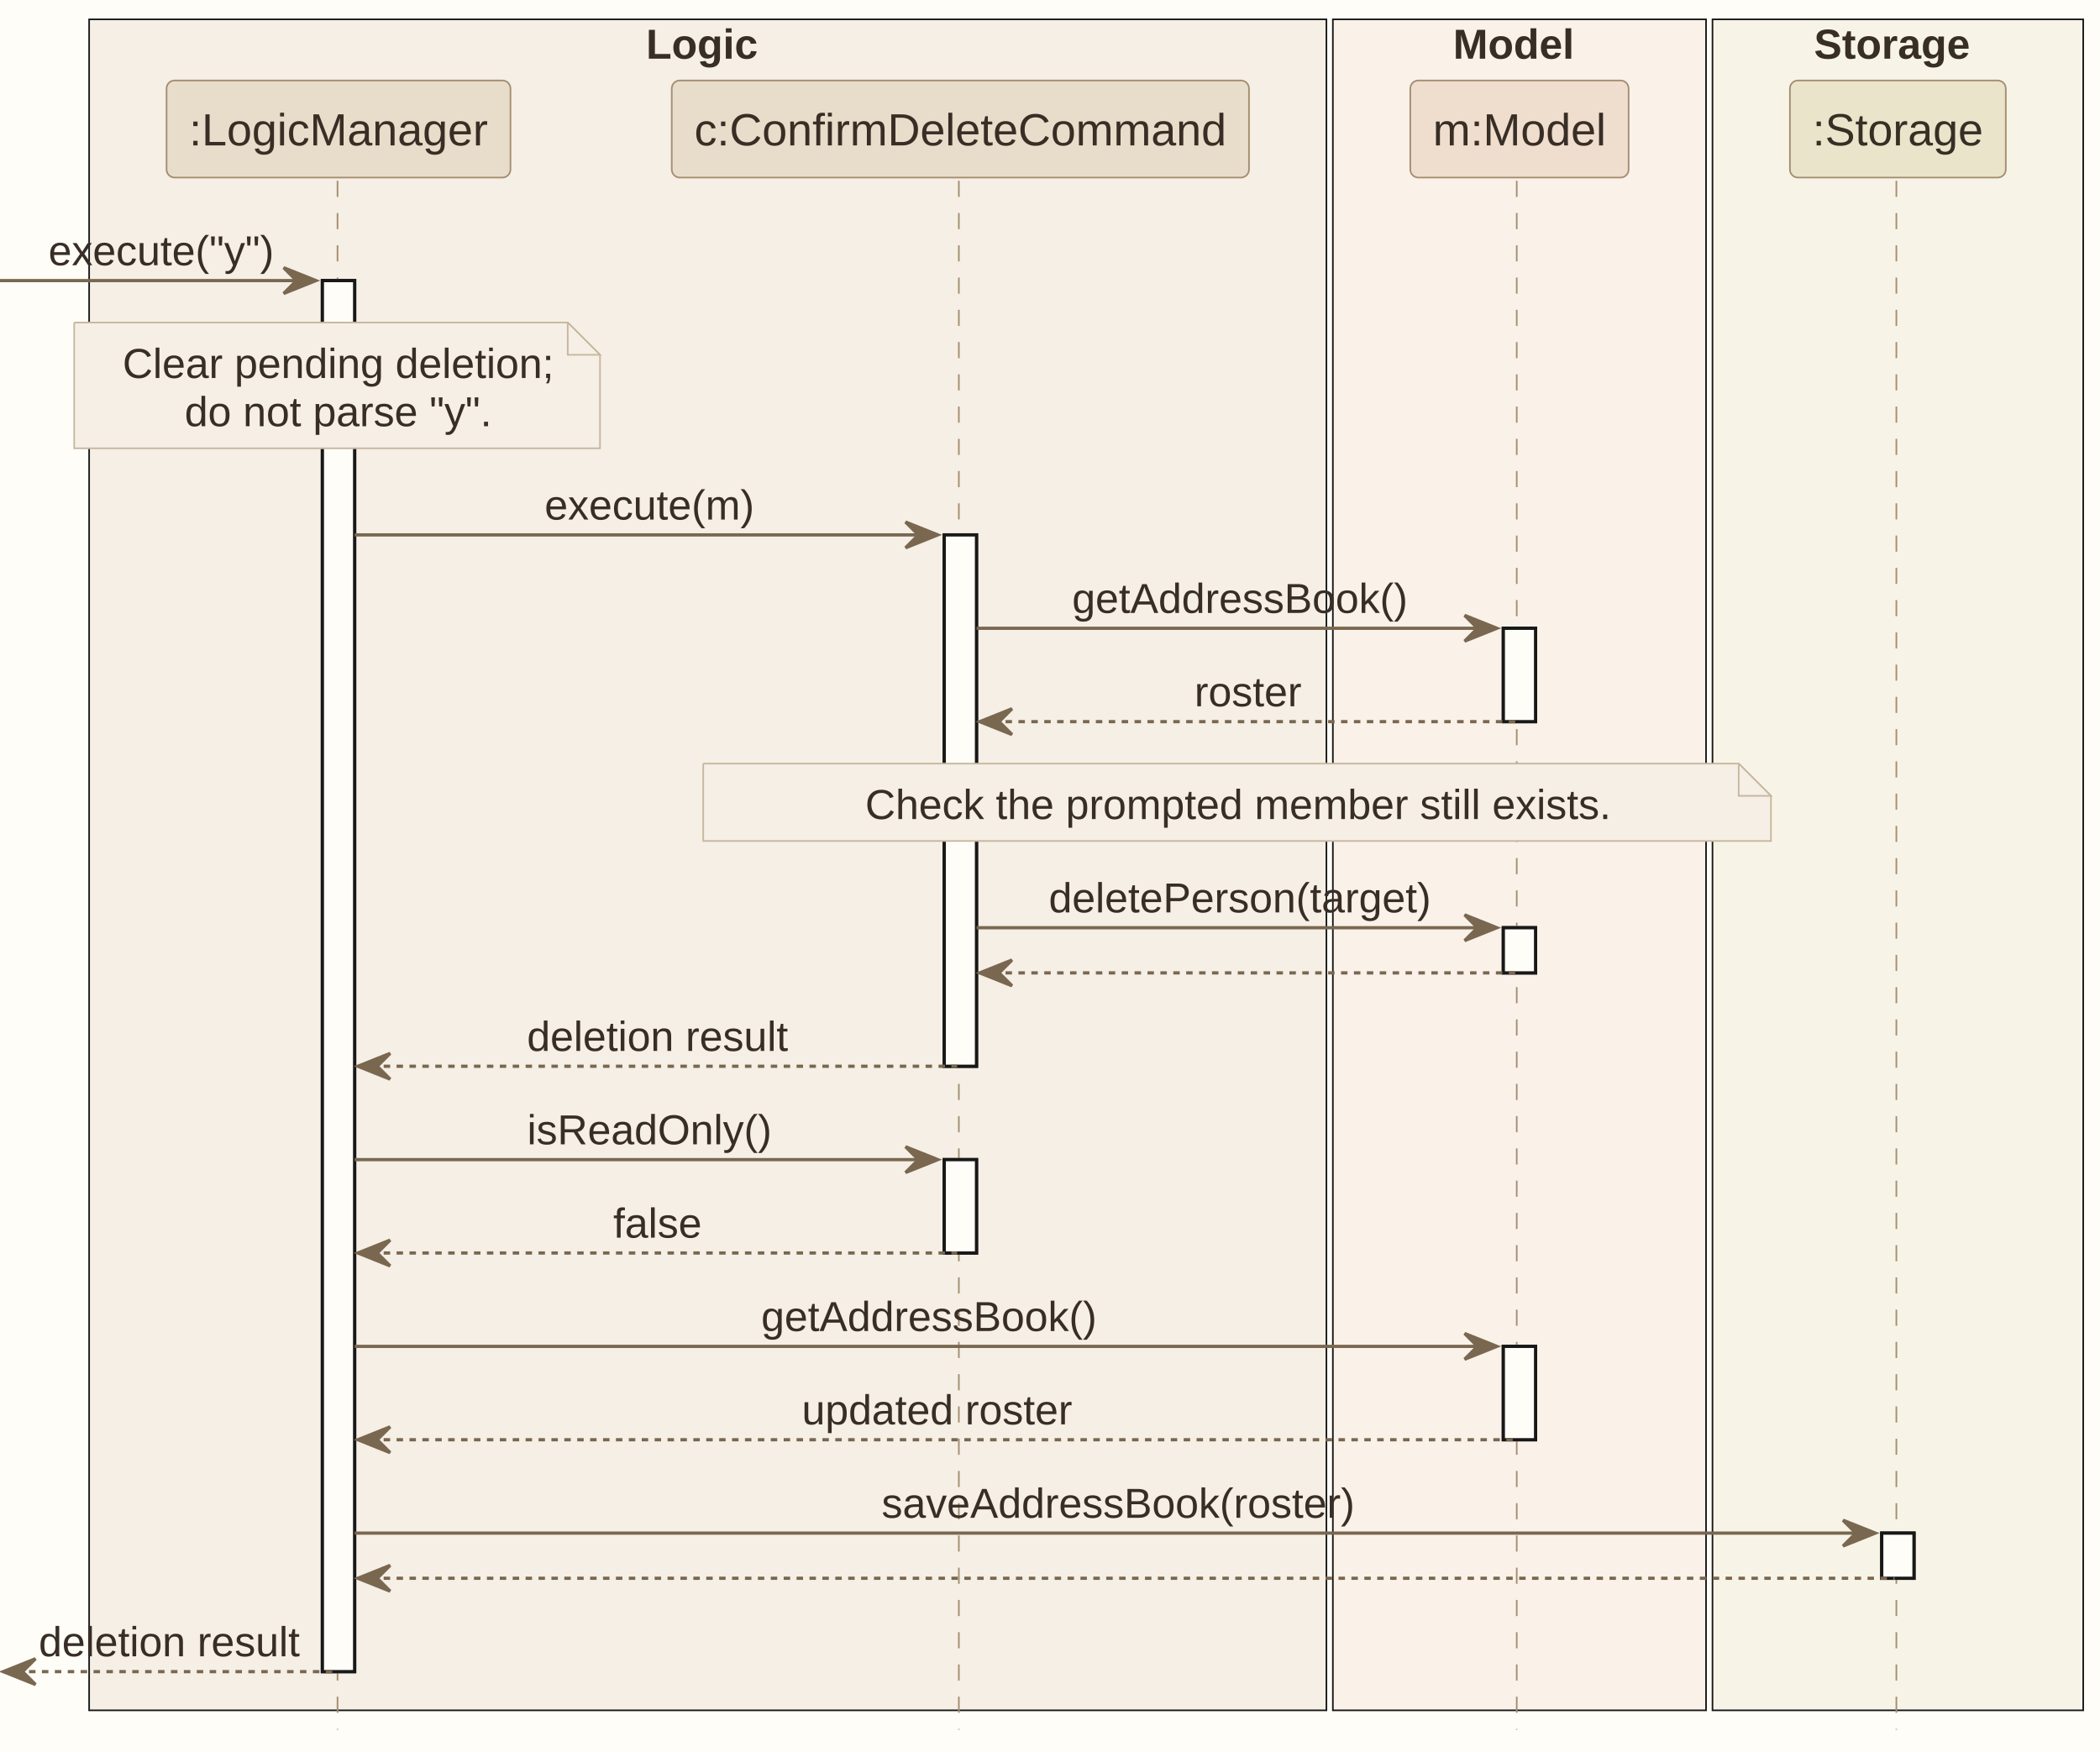
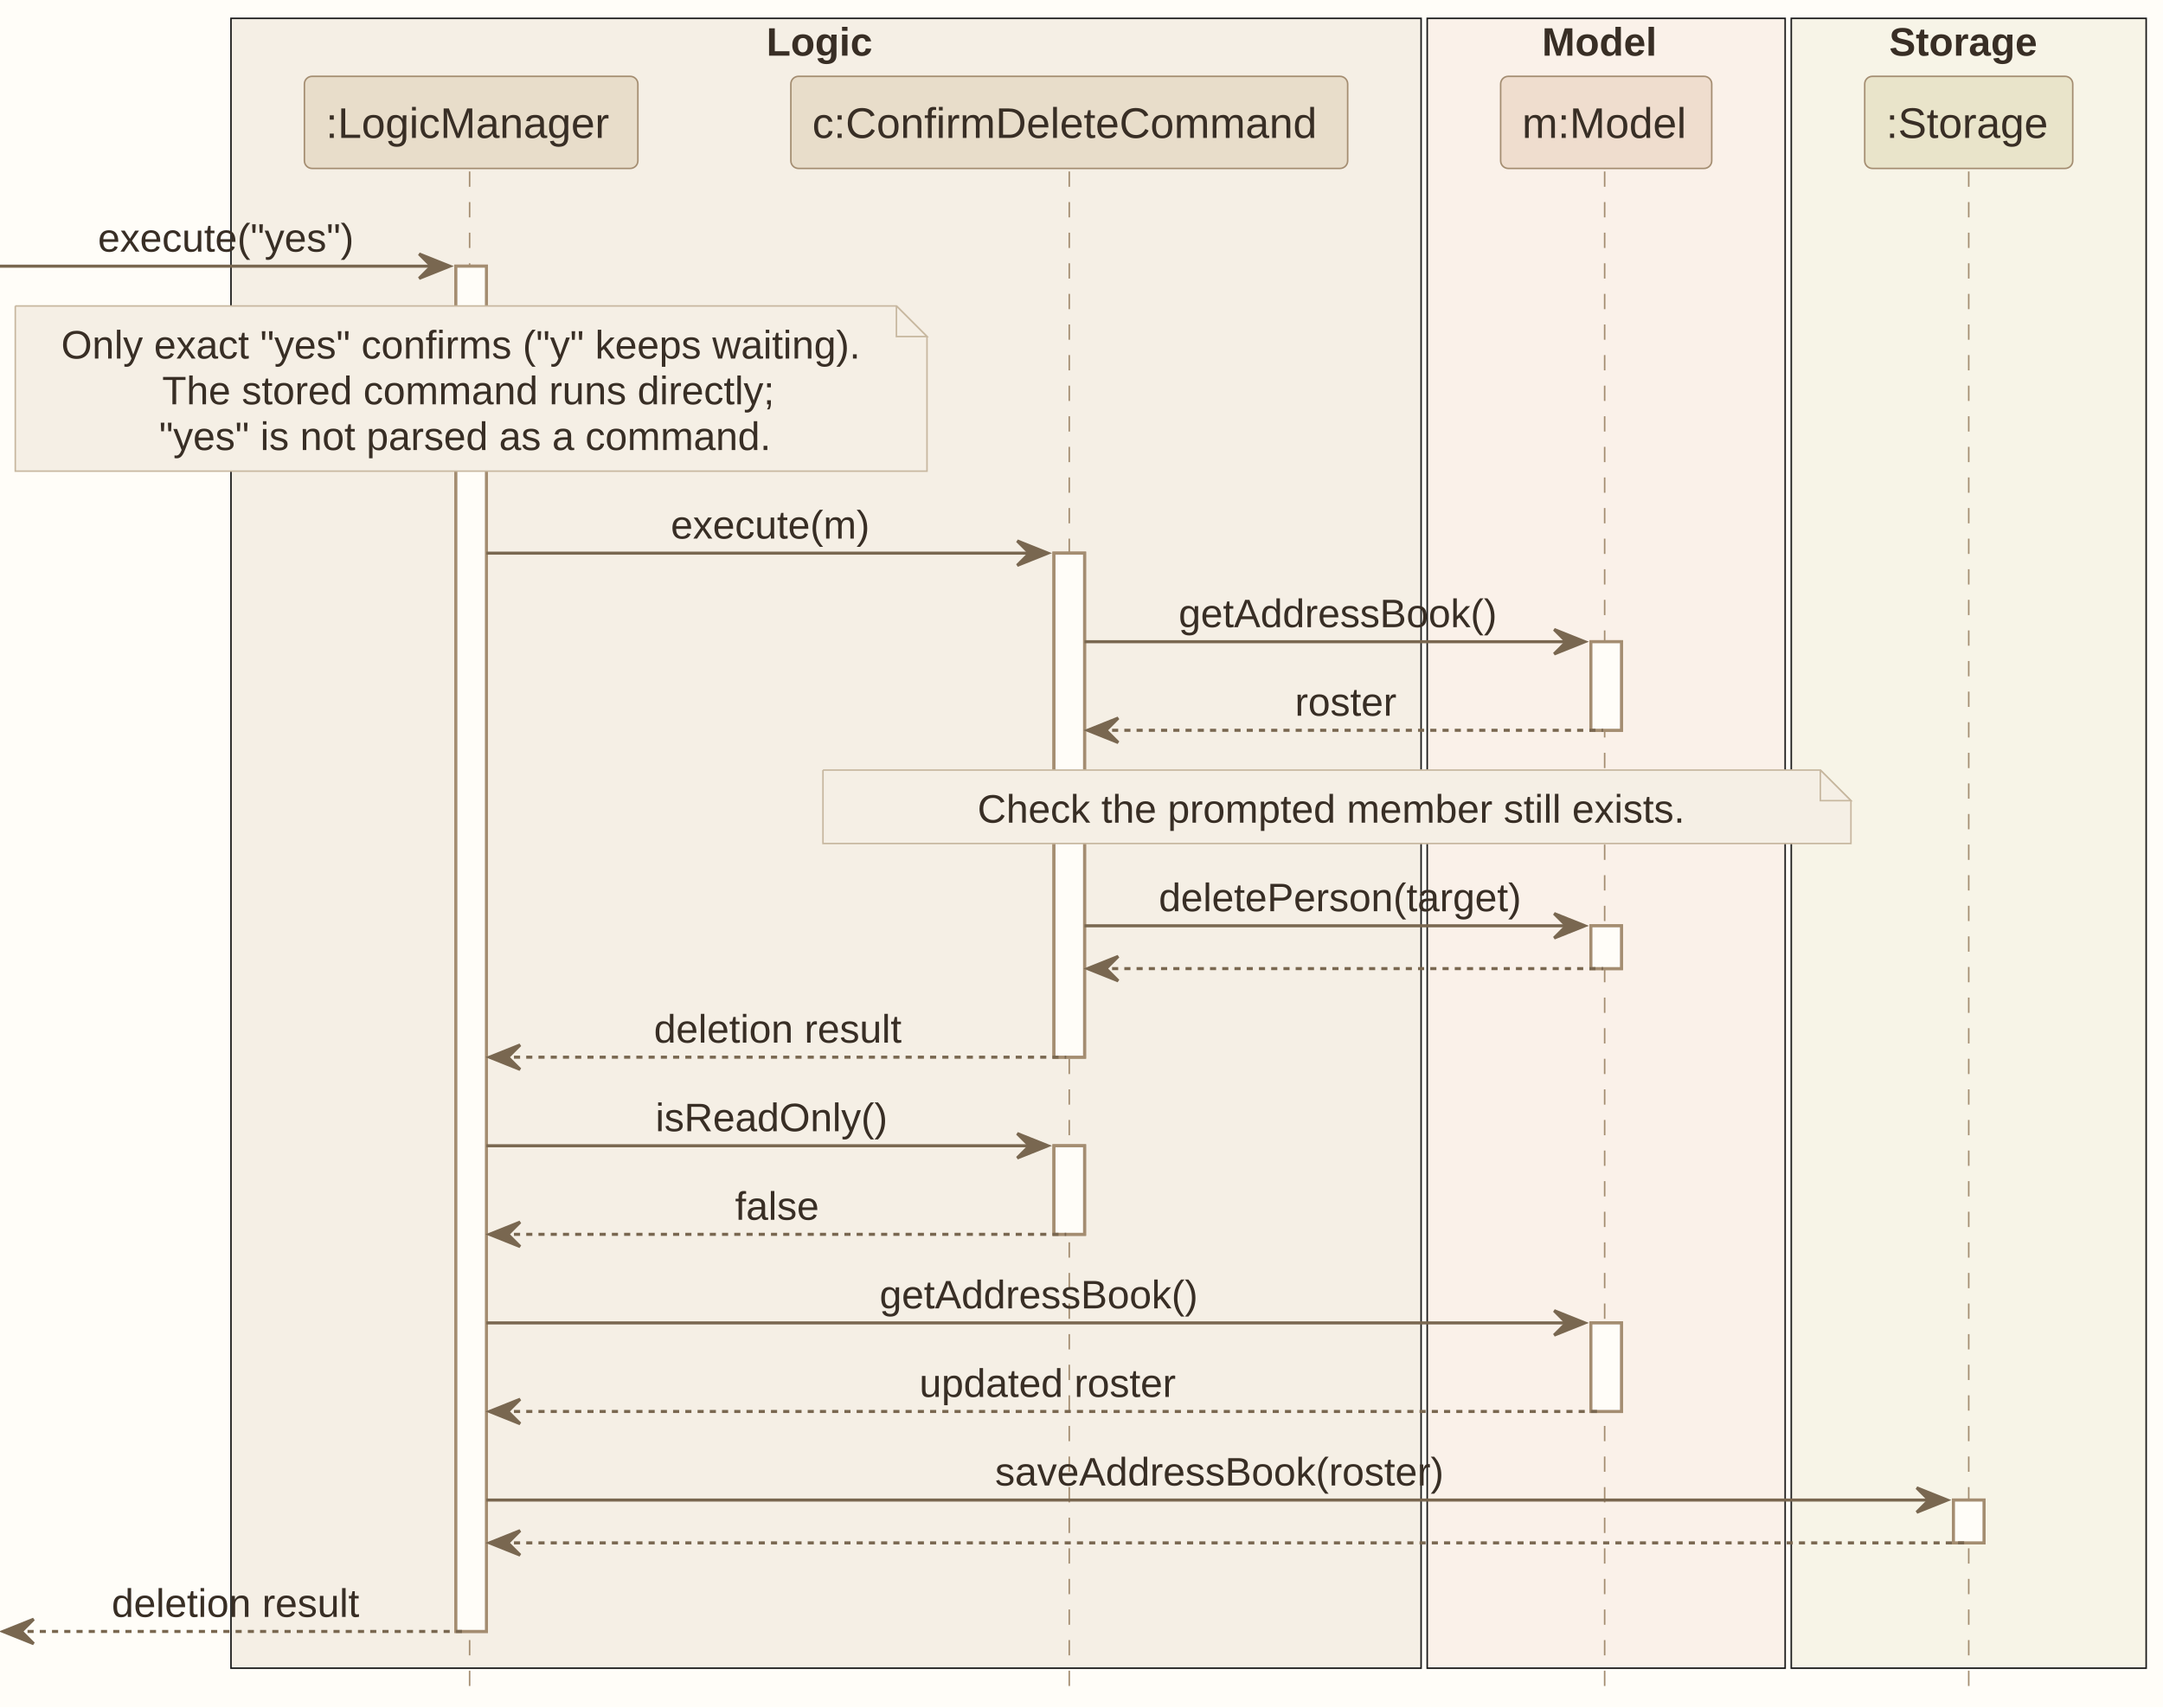
- <svg xmlns="http://www.w3.org/2000/svg" contentStyleType="text/css" data-diagram-type="SEQUENCE" height="543px" preserveAspectRatio="none" style="width:651px;height:543px;background:#FFFDF8;" version="1.1" viewBox="0 0 651 543" width="651px" zoomAndPan="magnify">
+ <svg xmlns="http://www.w3.org/2000/svg" contentStyleType="text/css" height="558px" preserveAspectRatio="none" style="width:707px;height:558px;background:#FFFDF8;" version="1.1" viewBox="0 0 707 558" width="707px" zoomAndPan="magnify">
  <defs />
  <g>
-     <rect fill="#FFFDF8" height="543" style="stroke:none;stroke-width:1;" width="651" x="0" y="0" />
-     <rect fill="#F5EFE5" height="524.278" style="stroke:#181818;stroke-width:0.5;" width="383.558" x="27.632" y="6" />
-     <text fill="#382E25" font-family="Arial" font-size="13" font-weight="bold" lengthAdjust="spacing" textLength="34.665" x="200.273" y="18.194">Logic</text>
-     <rect fill="#FAF1E9" height="524.278" style="stroke:#181818;stroke-width:0.5;" width="115.683" x="413.19" y="6" />
-     <text fill="#382E25" font-family="Arial" font-size="13" font-weight="bold" lengthAdjust="spacing" textLength="37.553" x="450.449" y="18.194">Model</text>
-     <rect fill="#F7F4E7" height="524.278" style="stroke:#181818;stroke-width:0.5;" width="114.924" x="530.873" y="6" />
-     <text fill="#382E25" font-family="Arial" font-size="13" font-weight="bold" lengthAdjust="spacing" textLength="48.401" x="562.328" y="18.194">Storage</text>
-     <g>
-       <rect fill="#FFFDF8" height="431.282" style="stroke:#181818;stroke-width:1;" width="10" x="99.939" y="86.996" />
-     </g>
-     <g>
-       <rect fill="#FFFDF8" height="164.744" style="stroke:#181818;stroke-width:1;" width="10" x="292.718" y="165.842" />
-     </g>
-     <g>
-       <rect fill="#FFFDF8" height="28.949" style="stroke:#181818;stroke-width:1;" width="10" x="292.718" y="359.535" />
-     </g>
-     <g>
-       <rect fill="#FFFDF8" height="28.949" style="stroke:#181818;stroke-width:1;" width="10" x="466.031" y="194.791" />
-     </g>
-     <g>
-       <rect fill="#FFFDF8" height="14" style="stroke:#181818;stroke-width:1;" width="10" x="466.031" y="287.637" />
-     </g>
-     <g>
-       <rect fill="#FFFDF8" height="28.949" style="stroke:#181818;stroke-width:1;" width="10" x="466.031" y="417.432" />
-     </g>
-     <g>
-       <rect fill="#FFFDF8" height="14" style="stroke:#181818;stroke-width:1;" width="10" x="583.335" y="475.33" />
-     </g>
-     <g class="participant-lifeline" data-entity-uid="part1" data-qualified-name="Logic" id="part1-lifeline">
-       <g>
-         <rect fill="#000000" fill-opacity="0" height="480.231" width="8" x="100.939" y="56.047" />
-         <line style="stroke:#A48D71;stroke-width:0.5;stroke-dasharray:5,5;" x1="104.632" x2="104.632" y1="56.047" y2="536.278" />
-       </g>
-     </g>
-     <g class="participant-lifeline" data-entity-uid="part2" data-qualified-name="Command" id="part2-lifeline">
-       <g>
-         <rect fill="#000000" fill-opacity="0" height="480.231" width="8" x="293.718" y="56.047" />
-         <line style="stroke:#A48D71;stroke-width:0.5;stroke-dasharray:5,5;" x1="297.246" x2="297.246" y1="56.047" y2="536.278" />
-       </g>
-     </g>
-     <g class="participant-lifeline" data-entity-uid="part3" data-qualified-name="Model" id="part3-lifeline">
-       <g>
-         <rect fill="#000000" fill-opacity="0" height="480.231" width="8" x="467.031" y="56.047" />
-         <line style="stroke:#A48D71;stroke-width:0.5;stroke-dasharray:5,5;" x1="470.19" x2="470.19" y1="56.047" y2="536.278" />
-       </g>
-     </g>
-     <g class="participant-lifeline" data-entity-uid="part4" data-qualified-name="Storage" id="part4-lifeline">
-       <g>
-         <rect fill="#000000" fill-opacity="0" height="480.231" width="8" x="584.335" y="56.047" />
-         <line style="stroke:#A48D71;stroke-width:0.5;stroke-dasharray:5,5;" x1="587.873" x2="587.873" y1="56.047" y2="536.278" />
-       </g>
-     </g>
-     <g class="participant participant-head" data-entity-uid="part1" data-qualified-name="Logic" id="part1-head">
-       <rect fill="#E8DDCA" height="30.099" rx="2.5" ry="2.5" style="stroke:#A48D71;stroke-width:0.5;" width="106.613" x="51.632" y="24.949" />
-       <text fill="#382E25" font-family="Arial" font-size="14" lengthAdjust="spacing" textLength="92.613" x="58.632" y="45.081">:LogicManager</text>
-     </g>
-     <g class="participant participant-head" data-entity-uid="part2" data-qualified-name="Command" id="part2-head">
-       <rect fill="#E8DDCA" height="30.099" rx="2.5" ry="2.5" style="stroke:#A48D71;stroke-width:0.5;" width="178.944" x="208.246" y="24.949" />
-       <text fill="#382E25" font-family="Arial" font-size="14" lengthAdjust="spacing" textLength="164.944" x="215.246" y="45.081">c:ConfirmDeleteCommand</text>
-     </g>
-     <g class="participant participant-head" data-entity-uid="part3" data-qualified-name="Model" id="part3-head">
-       <rect fill="#EFDDCE" height="30.099" rx="2.5" ry="2.5" style="stroke:#A48D71;stroke-width:0.5;" width="67.683" x="437.19" y="24.949" />
-       <text fill="#382E25" font-family="Arial" font-size="14" lengthAdjust="spacing" textLength="53.683" x="444.19" y="45.081">m:Model</text>
-     </g>
-     <g class="participant participant-head" data-entity-uid="part4" data-qualified-name="Storage" id="part4-head">
-       <rect fill="#E9E4CA" height="30.099" rx="2.5" ry="2.5" style="stroke:#A48D71;stroke-width:0.5;" width="66.924" x="554.873" y="24.949" />
-       <text fill="#382E25" font-family="Arial" font-size="14" lengthAdjust="spacing" textLength="52.924" x="561.873" y="45.081">:Storage</text>
-     </g>
-     <g>
-       <rect fill="#FFFDF8" height="431.282" style="stroke:#181818;stroke-width:1;" width="10" x="99.939" y="86.996" />
-     </g>
-     <g>
-       <rect fill="#FFFDF8" height="164.744" style="stroke:#181818;stroke-width:1;" width="10" x="292.718" y="165.842" />
-     </g>
-     <g>
-       <rect fill="#FFFDF8" height="28.949" style="stroke:#181818;stroke-width:1;" width="10" x="292.718" y="359.535" />
-     </g>
-     <g>
-       <rect fill="#FFFDF8" height="28.949" style="stroke:#181818;stroke-width:1;" width="10" x="466.031" y="194.791" />
-     </g>
-     <g>
-       <rect fill="#FFFDF8" height="14" style="stroke:#181818;stroke-width:1;" width="10" x="466.031" y="287.637" />
-     </g>
-     <g>
-       <rect fill="#FFFDF8" height="28.949" style="stroke:#181818;stroke-width:1;" width="10" x="466.031" y="417.432" />
-     </g>
-     <g>
-       <rect fill="#FFFDF8" height="14" style="stroke:#181818;stroke-width:1;" width="10" x="583.335" y="475.33" />
-     </g>
-     <g class="message" data-entity-1="part1" data-entity-2="part1" id="msg1">
-       <polygon fill="#796750" points="87.939,82.996,97.939,86.996,87.939,90.996,91.939,86.996" style="stroke:#796750;stroke-width:1;" />
-       <line style="stroke:#796750;stroke-width:1;" x1="0" x2="93.939" y1="86.996" y2="86.996" />
-       <text fill="#382E25" font-family="Arial" font-size="13" lengthAdjust="spacing" textLength="69.919" x="15.01" y="82.241">execute("y")</text>
-     </g>
-     <path d="M23,99.996 L23,138.996 L186,138.996 L186,109.996 L176,99.996 L23,99.996" fill="#F5EFE5" style="stroke:#C7B79F;stroke-width:0.5;" />
-     <path d="M176,99.996 L176,109.996 L186,109.996 L176,99.996" fill="#F5EFE5" style="stroke:#C7B79F;stroke-width:0.5;" />
-     <text fill="#382E25" font-family="Arial" font-size="13" lengthAdjust="spacing" textLength="133.707" x="38" y="117.19">Clear pending deletion;</text>
-     <text fill="#382E25" font-family="Arial" font-size="13" lengthAdjust="spacing" textLength="95.228" x="57.24" y="132.139">do not parse "y".</text>
-     <g class="message" data-entity-1="part1" data-entity-2="part2" id="msg2">
-       <polygon fill="#796750" points="280.718,161.842,290.718,165.842,280.718,169.842,284.718,165.842" style="stroke:#796750;stroke-width:1;" />
-       <line style="stroke:#796750;stroke-width:1;" x1="109.939" x2="286.718" y1="165.842" y2="165.842" />
-       <text fill="#382E25" font-family="Arial" font-size="13" lengthAdjust="spacing" textLength="65.019" x="168.819" y="161.087">execute(m)</text>
-     </g>
-     <g class="message" data-entity-1="part2" data-entity-2="part3" id="msg3">
-       <polygon fill="#796750" points="454.031,190.791,464.031,194.791,454.031,198.791,458.031,194.791" style="stroke:#796750;stroke-width:1;" />
-       <line style="stroke:#796750;stroke-width:1;" x1="302.718" x2="460.031" y1="194.791" y2="194.791" />
-       <text fill="#382E25" font-family="Arial" font-size="13" lengthAdjust="spacing" textLength="104.051" x="332.349" y="190.036">getAddressBook()</text>
-     </g>
-     <g class="message" data-entity-1="part3" data-entity-2="part2" id="msg4">
-       <polygon fill="#796750" points="313.718,219.74,303.718,223.74,313.718,227.74,309.718,223.74" style="stroke:#796750;stroke-width:1;" />
-       <line style="stroke:#796750;stroke-width:1;stroke-dasharray:2,2;" x1="307.718" x2="470.031" y1="223.74" y2="223.74" />
-       <text fill="#382E25" font-family="Arial" font-size="13" lengthAdjust="spacing" textLength="33.23" x="370.26" y="218.985">roster</text>
-     </g>
-     <path d="M218,236.74 L218,260.74 L549,260.74 L549,246.74 L539,236.74 L218,236.74" fill="#F5EFE5" style="stroke:#C7B79F;stroke-width:0.5;" />
-     <path d="M539,236.74 L539,246.74 L549,246.74 L539,236.74" fill="#F5EFE5" style="stroke:#C7B79F;stroke-width:0.5;" />
-     <text fill="#382E25" font-family="Arial" font-size="13" lengthAdjust="spacing" textLength="231.194" x="268.216" y="253.934">Check the prompted member still exists.</text>
-     <g class="message" data-entity-1="part2" data-entity-2="part3" id="msg5">
-       <polygon fill="#796750" points="454.031,283.637,464.031,287.637,454.031,291.637,458.031,287.637" style="stroke:#796750;stroke-width:1;" />
-       <line style="stroke:#796750;stroke-width:1;" x1="302.718" x2="460.031" y1="287.637" y2="287.637" />
-       <text fill="#382E25" font-family="Arial" font-size="13" lengthAdjust="spacing" textLength="118.511" x="325.119" y="282.882">deletePerson(target)</text>
-     </g>
-     <g class="message" data-entity-1="part3" data-entity-2="part2" id="msg6">
-       <polygon fill="#796750" points="313.718,297.637,303.718,301.637,313.718,305.637,309.718,301.637" style="stroke:#796750;stroke-width:1;" />
-       <line style="stroke:#796750;stroke-width:1;stroke-dasharray:2,2;" x1="307.718" x2="470.031" y1="301.637" y2="301.637" />
-     </g>
-     <g class="message" data-entity-1="part2" data-entity-2="part1" id="msg7">
-       <polygon fill="#796750" points="120.939,326.586,110.939,330.586,120.939,334.586,116.939,330.586" style="stroke:#796750;stroke-width:1;" />
-       <line style="stroke:#796750;stroke-width:1;stroke-dasharray:2,2;" x1="114.939" x2="296.718" y1="330.586" y2="330.586" />
-       <text fill="#382E25" font-family="Arial" font-size="13" lengthAdjust="spacing" textLength="80.939" x="163.359" y="325.831">deletion result</text>
-     </g>
-     <g class="message" data-entity-1="part1" data-entity-2="part2" id="msg8">
-       <polygon fill="#796750" points="280.718,355.535,290.718,359.535,280.718,363.535,284.718,359.535" style="stroke:#796750;stroke-width:1;" />
-       <line style="stroke:#796750;stroke-width:1;" x1="109.939" x2="286.718" y1="359.535" y2="359.535" />
-       <text fill="#382E25" font-family="Arial" font-size="13" lengthAdjust="spacing" textLength="75.855" x="163.401" y="354.78">isReadOnly()</text>
-     </g>
-     <g class="message" data-entity-1="part2" data-entity-2="part1" id="msg9">
-       <polygon fill="#796750" points="120.939,384.483,110.939,388.483,120.939,392.483,116.939,388.483" style="stroke:#796750;stroke-width:1;" />
-       <line style="stroke:#796750;stroke-width:1;stroke-dasharray:2,2;" x1="114.939" x2="296.718" y1="388.483" y2="388.483" />
-       <text fill="#382E25" font-family="Arial" font-size="13" lengthAdjust="spacing" textLength="27.46" x="190.098" y="383.728">false</text>
-     </g>
-     <g class="message" data-entity-1="part1" data-entity-2="part3" id="msg10">
-       <polygon fill="#796750" points="454.031,413.432,464.031,417.432,454.031,421.432,458.031,417.432" style="stroke:#796750;stroke-width:1;" />
-       <line style="stroke:#796750;stroke-width:1;" x1="109.939" x2="460.031" y1="417.432" y2="417.432" />
-       <text fill="#382E25" font-family="Arial" font-size="13" lengthAdjust="spacing" textLength="104.051" x="235.96" y="412.677">getAddressBook()</text>
-     </g>
-     <g class="message" data-entity-1="part3" data-entity-2="part1" id="msg11">
-       <polygon fill="#796750" points="120.939,442.381,110.939,446.381,120.939,450.381,116.939,446.381" style="stroke:#796750;stroke-width:1;" />
-       <line style="stroke:#796750;stroke-width:1;stroke-dasharray:2,2;" x1="114.939" x2="470.031" y1="446.381" y2="446.381" />
-       <text fill="#382E25" font-family="Arial" font-size="13" lengthAdjust="spacing" textLength="83.834" x="248.568" y="441.626">updated roster</text>
-     </g>
-     <g class="message" data-entity-1="part1" data-entity-2="part4" id="msg12">
-       <polygon fill="#796750" points="571.335,471.33,581.335,475.33,571.335,479.33,575.335,475.33" style="stroke:#796750;stroke-width:1;" />
-       <line style="stroke:#796750;stroke-width:1;" x1="109.939" x2="577.335" y1="475.33" y2="475.33" />
-       <text fill="#382E25" font-family="Arial" font-size="13" lengthAdjust="spacing" textLength="146.669" x="273.302" y="470.575">saveAddressBook(roster)</text>
-     </g>
-     <g class="message" data-entity-1="part4" data-entity-2="part1" id="msg13">
-       <polygon fill="#796750" points="120.939,485.33,110.939,489.33,120.939,493.33,116.939,489.33" style="stroke:#796750;stroke-width:1;" />
-       <line style="stroke:#796750;stroke-width:1;stroke-dasharray:2,2;" x1="114.939" x2="587.335" y1="489.33" y2="489.33" />
-     </g>
-     <g class="message" data-entity-1="part1" data-entity-2="part1" id="msg14">
-       <polygon fill="#796750" points="11,514.278,1,518.278,11,522.278,7,518.278" style="stroke:#796750;stroke-width:1;" />
-       <line style="stroke:#796750;stroke-width:1;stroke-dasharray:2,2;" x1="5" x2="103.939" y1="518.278" y2="518.278" />
-       <text fill="#382E25" font-family="Arial" font-size="13" lengthAdjust="spacing" textLength="80.939" x="12" y="513.523">deletion result</text>
-     </g>
+     <rect fill="#FFFDF8" height="558" style="stroke:none;stroke-width:1.0;" width="707" x="0" y="0" />
+     <rect fill="#F5EFE5" height="539.227" style="stroke:#181818;stroke-width:0.5;" width="389" x="75.5" y="6" />
+     <text fill="#382E25" font-family="Arial" font-size="13" font-weight="bold" lengthAdjust="spacing" textLength="35" x="250.5" y="18.194">Logic</text>
+     <rect fill="#FAF1E9" height="539.227" style="stroke:#181818;stroke-width:0.5;" width="117" x="466.5" y="6" />
+     <text fill="#382E25" font-family="Arial" font-size="13" font-weight="bold" lengthAdjust="spacing" textLength="38" x="504" y="18.194">Model</text>
+     <rect fill="#F7F4E7" height="539.227" style="stroke:#181818;stroke-width:0.5;" width="116" x="585.5" y="6" />
+     <text fill="#382E25" font-family="Arial" font-size="13" font-weight="bold" lengthAdjust="spacing" textLength="48" x="617.5" y="18.194">Storage</text>
+     <rect fill="#FFFDF8" height="446.231" style="stroke:#A48D71;stroke-width:1.0;" width="10" x="149" y="86.996" />
+     <rect fill="#FFFDF8" height="164.744" style="stroke:#A48D71;stroke-width:1.0;" width="10" x="344.5" y="180.791" />
+     <rect fill="#FFFDF8" height="28.949" style="stroke:#A48D71;stroke-width:1.0;" width="10" x="344.5" y="374.483" />
+     <rect fill="#FFFDF8" height="28.949" style="stroke:#A48D71;stroke-width:1.0;" width="10" x="520" y="209.74" />
+     <rect fill="#FFFDF8" height="14" style="stroke:#A48D71;stroke-width:1.0;" width="10" x="520" y="302.586" />
+     <rect fill="#FFFDF8" height="28.949" style="stroke:#A48D71;stroke-width:1.0;" width="10" x="520" y="432.381" />
+     <rect fill="#FFFDF8" height="14" style="stroke:#A48D71;stroke-width:1.0;" width="10" x="638.5" y="490.278" />
+     <line style="stroke:#A48D71;stroke-width:0.5;stroke-dasharray:5.0,5.0;" x1="153.5" x2="153.5" y1="56.047" y2="551.227" />
+     <line style="stroke:#A48D71;stroke-width:0.5;stroke-dasharray:5.0,5.0;" x1="349.5" x2="349.5" y1="56.047" y2="551.227" />
+     <line style="stroke:#A48D71;stroke-width:0.5;stroke-dasharray:5.0,5.0;" x1="524.5" x2="524.5" y1="56.047" y2="551.227" />
+     <line style="stroke:#A48D71;stroke-width:0.5;stroke-dasharray:5.0,5.0;" x1="643.5" x2="643.5" y1="56.047" y2="551.227" />
+     <rect fill="#E8DDCA" height="30.099" rx="2.5" ry="2.5" style="stroke:#A48D71;stroke-width:0.5;" width="109" x="99.5" y="24.949" />
+     <text fill="#382E25" font-family="Arial" font-size="14" lengthAdjust="spacing" textLength="95" x="106.5" y="45.081">:LogicManager</text>
+     <rect fill="#E8DDCA" height="30.099" rx="2.5" ry="2.5" style="stroke:#A48D71;stroke-width:0.5;" width="182" x="258.5" y="24.949" />
+     <text fill="#382E25" font-family="Arial" font-size="14" lengthAdjust="spacing" textLength="168" x="265.5" y="45.081">c:ConfirmDeleteCommand</text>
+     <rect fill="#EFDDCE" height="30.099" rx="2.5" ry="2.5" style="stroke:#A48D71;stroke-width:0.5;" width="69" x="490.5" y="24.949" />
+     <text fill="#382E25" font-family="Arial" font-size="14" lengthAdjust="spacing" textLength="55" x="497.5" y="45.081">m:Model</text>
+     <rect fill="#E9E4CA" height="30.099" rx="2.5" ry="2.5" style="stroke:#A48D71;stroke-width:0.5;" width="68" x="609.5" y="24.949" />
+     <text fill="#382E25" font-family="Arial" font-size="14" lengthAdjust="spacing" textLength="54" x="616.5" y="45.081">:Storage</text>
+     <rect fill="#FFFDF8" height="446.231" style="stroke:#A48D71;stroke-width:1.0;" width="10" x="149" y="86.996" />
+     <rect fill="#FFFDF8" height="164.744" style="stroke:#A48D71;stroke-width:1.0;" width="10" x="344.5" y="180.791" />
+     <rect fill="#FFFDF8" height="28.949" style="stroke:#A48D71;stroke-width:1.0;" width="10" x="344.5" y="374.483" />
+     <rect fill="#FFFDF8" height="28.949" style="stroke:#A48D71;stroke-width:1.0;" width="10" x="520" y="209.74" />
+     <rect fill="#FFFDF8" height="14" style="stroke:#A48D71;stroke-width:1.0;" width="10" x="520" y="302.586" />
+     <rect fill="#FFFDF8" height="28.949" style="stroke:#A48D71;stroke-width:1.0;" width="10" x="520" y="432.381" />
+     <rect fill="#FFFDF8" height="14" style="stroke:#A48D71;stroke-width:1.0;" width="10" x="638.5" y="490.278" />
+     <polygon fill="#796750" points="137,82.996,147,86.996,137,90.996,141,86.996" style="stroke:#796750;stroke-width:1.0;" />
+     <line style="stroke:#796750;stroke-width:1.0;" x1="0" x2="143" y1="86.996" y2="86.996" />
+     <text fill="#382E25" font-family="Arial" font-size="13" lengthAdjust="spacing" textLength="85" x="32" y="82.241">execute("yes")</text>
+     <path d="M5,99.996 L5,153.996 L303,153.996 L303,109.996 L293,99.996 L5,99.996 " fill="#F5EFE5" style="stroke:#C7B79F;stroke-width:0.5;" />
+     <path d="M293,99.996 L293,109.996 L303,109.996 L293,99.996 " fill="#F5EFE5" style="stroke:#C7B79F;stroke-width:0.5;" />
+     <text fill="#382E25" font-family="Arial" font-size="13" lengthAdjust="spacing" textLength="268" x="20" y="117.19">Only exact "yes" confirms ("y" keeps waiting).</text>
+     <text fill="#382E25" font-family="Arial" font-size="13" lengthAdjust="spacing" textLength="202" x="53" y="132.139">The stored command runs directly;</text>
+     <text fill="#382E25" font-family="Arial" font-size="13" lengthAdjust="spacing" textLength="204" x="52" y="147.087">"yes" is not parsed as a command.</text>
+     <polygon fill="#796750" points="332.5,176.791,342.5,180.791,332.5,184.791,336.5,180.791" style="stroke:#796750;stroke-width:1.0;" />
+     <line style="stroke:#796750;stroke-width:1.0;" x1="159" x2="338.5" y1="180.791" y2="180.791" />
+     <text fill="#382E25" font-family="Arial" font-size="13" lengthAdjust="spacing" textLength="65" x="219.25" y="176.036">execute(m)</text>
+     <polygon fill="#796750" points="508,205.74,518,209.74,508,213.74,512,209.74" style="stroke:#796750;stroke-width:1.0;" />
+     <line style="stroke:#796750;stroke-width:1.0;" x1="354.5" x2="514" y1="209.74" y2="209.74" />
+     <text fill="#382E25" font-family="Arial" font-size="13" lengthAdjust="spacing" textLength="104" x="385.25" y="204.985">getAddressBook()</text>
+     <polygon fill="#796750" points="365.5,234.689,355.5,238.689,365.5,242.689,361.5,238.689" style="stroke:#796750;stroke-width:1.0;" />
+     <line style="stroke:#796750;stroke-width:1.0;stroke-dasharray:2.0,2.0;" x1="359.5" x2="524" y1="238.689" y2="238.689" />
+     <text fill="#382E25" font-family="Arial" font-size="13" lengthAdjust="spacing" textLength="33" x="423.25" y="233.934">roster</text>
+     <path d="M269,251.689 L269,275.688 L605,275.688 L605,261.688 L595,251.689 L269,251.689 " fill="#F5EFE5" style="stroke:#C7B79F;stroke-width:0.5;" />
+     <path d="M595,251.689 L595,261.688 L605,261.688 L595,251.689 " fill="#F5EFE5" style="stroke:#C7B79F;stroke-width:0.5;" />
+     <text fill="#382E25" font-family="Arial" font-size="13" lengthAdjust="spacing" textLength="235" x="319.5" y="268.882">Check the prompted member still exists.</text>
+     <polygon fill="#796750" points="508,298.586,518,302.586,508,306.586,512,302.586" style="stroke:#796750;stroke-width:1.0;" />
+     <line style="stroke:#796750;stroke-width:1.0;" x1="354.5" x2="514" y1="302.586" y2="302.586" />
+     <text fill="#382E25" font-family="Arial" font-size="13" lengthAdjust="spacing" textLength="117" x="378.75" y="297.831">deletePerson(target)</text>
+     <polygon fill="#796750" points="365.5,312.586,355.5,316.586,365.5,320.586,361.5,316.586" style="stroke:#796750;stroke-width:1.0;" />
+     <line style="stroke:#796750;stroke-width:1.0;stroke-dasharray:2.0,2.0;" x1="359.5" x2="524" y1="316.586" y2="316.586" />
+     <polygon fill="#796750" points="170,341.535,160,345.535,170,349.535,166,345.535" style="stroke:#796750;stroke-width:1.0;" />
+     <line style="stroke:#796750;stroke-width:1.0;stroke-dasharray:2.0,2.0;" x1="164" x2="348.5" y1="345.535" y2="345.535" />
+     <text fill="#382E25" font-family="Arial" font-size="13" lengthAdjust="spacing" textLength="81" x="213.75" y="340.78">deletion result</text>
+     <polygon fill="#796750" points="332.5,370.483,342.5,374.483,332.5,378.483,336.5,374.483" style="stroke:#796750;stroke-width:1.0;" />
+     <line style="stroke:#796750;stroke-width:1.0;" x1="159" x2="338.5" y1="374.483" y2="374.483" />
+     <text fill="#382E25" font-family="Arial" font-size="13" lengthAdjust="spacing" textLength="75" x="214.25" y="369.728">isReadOnly()</text>
+     <polygon fill="#796750" points="170,399.432,160,403.432,170,407.432,166,403.432" style="stroke:#796750;stroke-width:1.0;" />
+     <line style="stroke:#796750;stroke-width:1.0;stroke-dasharray:2.0,2.0;" x1="164" x2="348.5" y1="403.432" y2="403.432" />
+     <text fill="#382E25" font-family="Arial" font-size="13" lengthAdjust="spacing" textLength="28" x="240.25" y="398.677">false</text>
+     <polygon fill="#796750" points="508,428.381,518,432.381,508,436.381,512,432.381" style="stroke:#796750;stroke-width:1.0;" />
+     <line style="stroke:#796750;stroke-width:1.0;" x1="159" x2="514" y1="432.381" y2="432.381" />
+     <text fill="#382E25" font-family="Arial" font-size="13" lengthAdjust="spacing" textLength="104" x="287.5" y="427.626">getAddressBook()</text>
+     <polygon fill="#796750" points="170,457.33,160,461.33,170,465.33,166,461.33" style="stroke:#796750;stroke-width:1.0;" />
+     <line style="stroke:#796750;stroke-width:1.0;stroke-dasharray:2.0,2.0;" x1="164" x2="524" y1="461.33" y2="461.33" />
+     <text fill="#382E25" font-family="Arial" font-size="13" lengthAdjust="spacing" textLength="83" x="300.5" y="456.575">updated roster</text>
+     <polygon fill="#796750" points="626.5,486.278,636.5,490.278,626.5,494.278,630.5,490.278" style="stroke:#796750;stroke-width:1.0;" />
+     <line style="stroke:#796750;stroke-width:1.0;" x1="159" x2="632.5" y1="490.278" y2="490.278" />
+     <text fill="#382E25" font-family="Arial" font-size="13" lengthAdjust="spacing" textLength="147" x="325.25" y="485.523">saveAddressBook(roster)</text>
+     <polygon fill="#796750" points="170,500.278,160,504.278,170,508.278,166,504.278" style="stroke:#796750;stroke-width:1.0;" />
+     <line style="stroke:#796750;stroke-width:1.0;stroke-dasharray:2.0,2.0;" x1="164" x2="642.5" y1="504.278" y2="504.278" />
+     <polygon fill="#796750" points="11,529.227,1,533.227,11,537.227,7,533.227" style="stroke:#796750;stroke-width:1.0;" />
+     <line style="stroke:#796750;stroke-width:1.0;stroke-dasharray:2.0,2.0;" x1="5" x2="153" y1="533.227" y2="533.227" />
+     <text fill="#382E25" font-family="Arial" font-size="13" lengthAdjust="spacing" textLength="81" x="36.5" y="528.472">deletion result</text>
  </g>
</svg>
